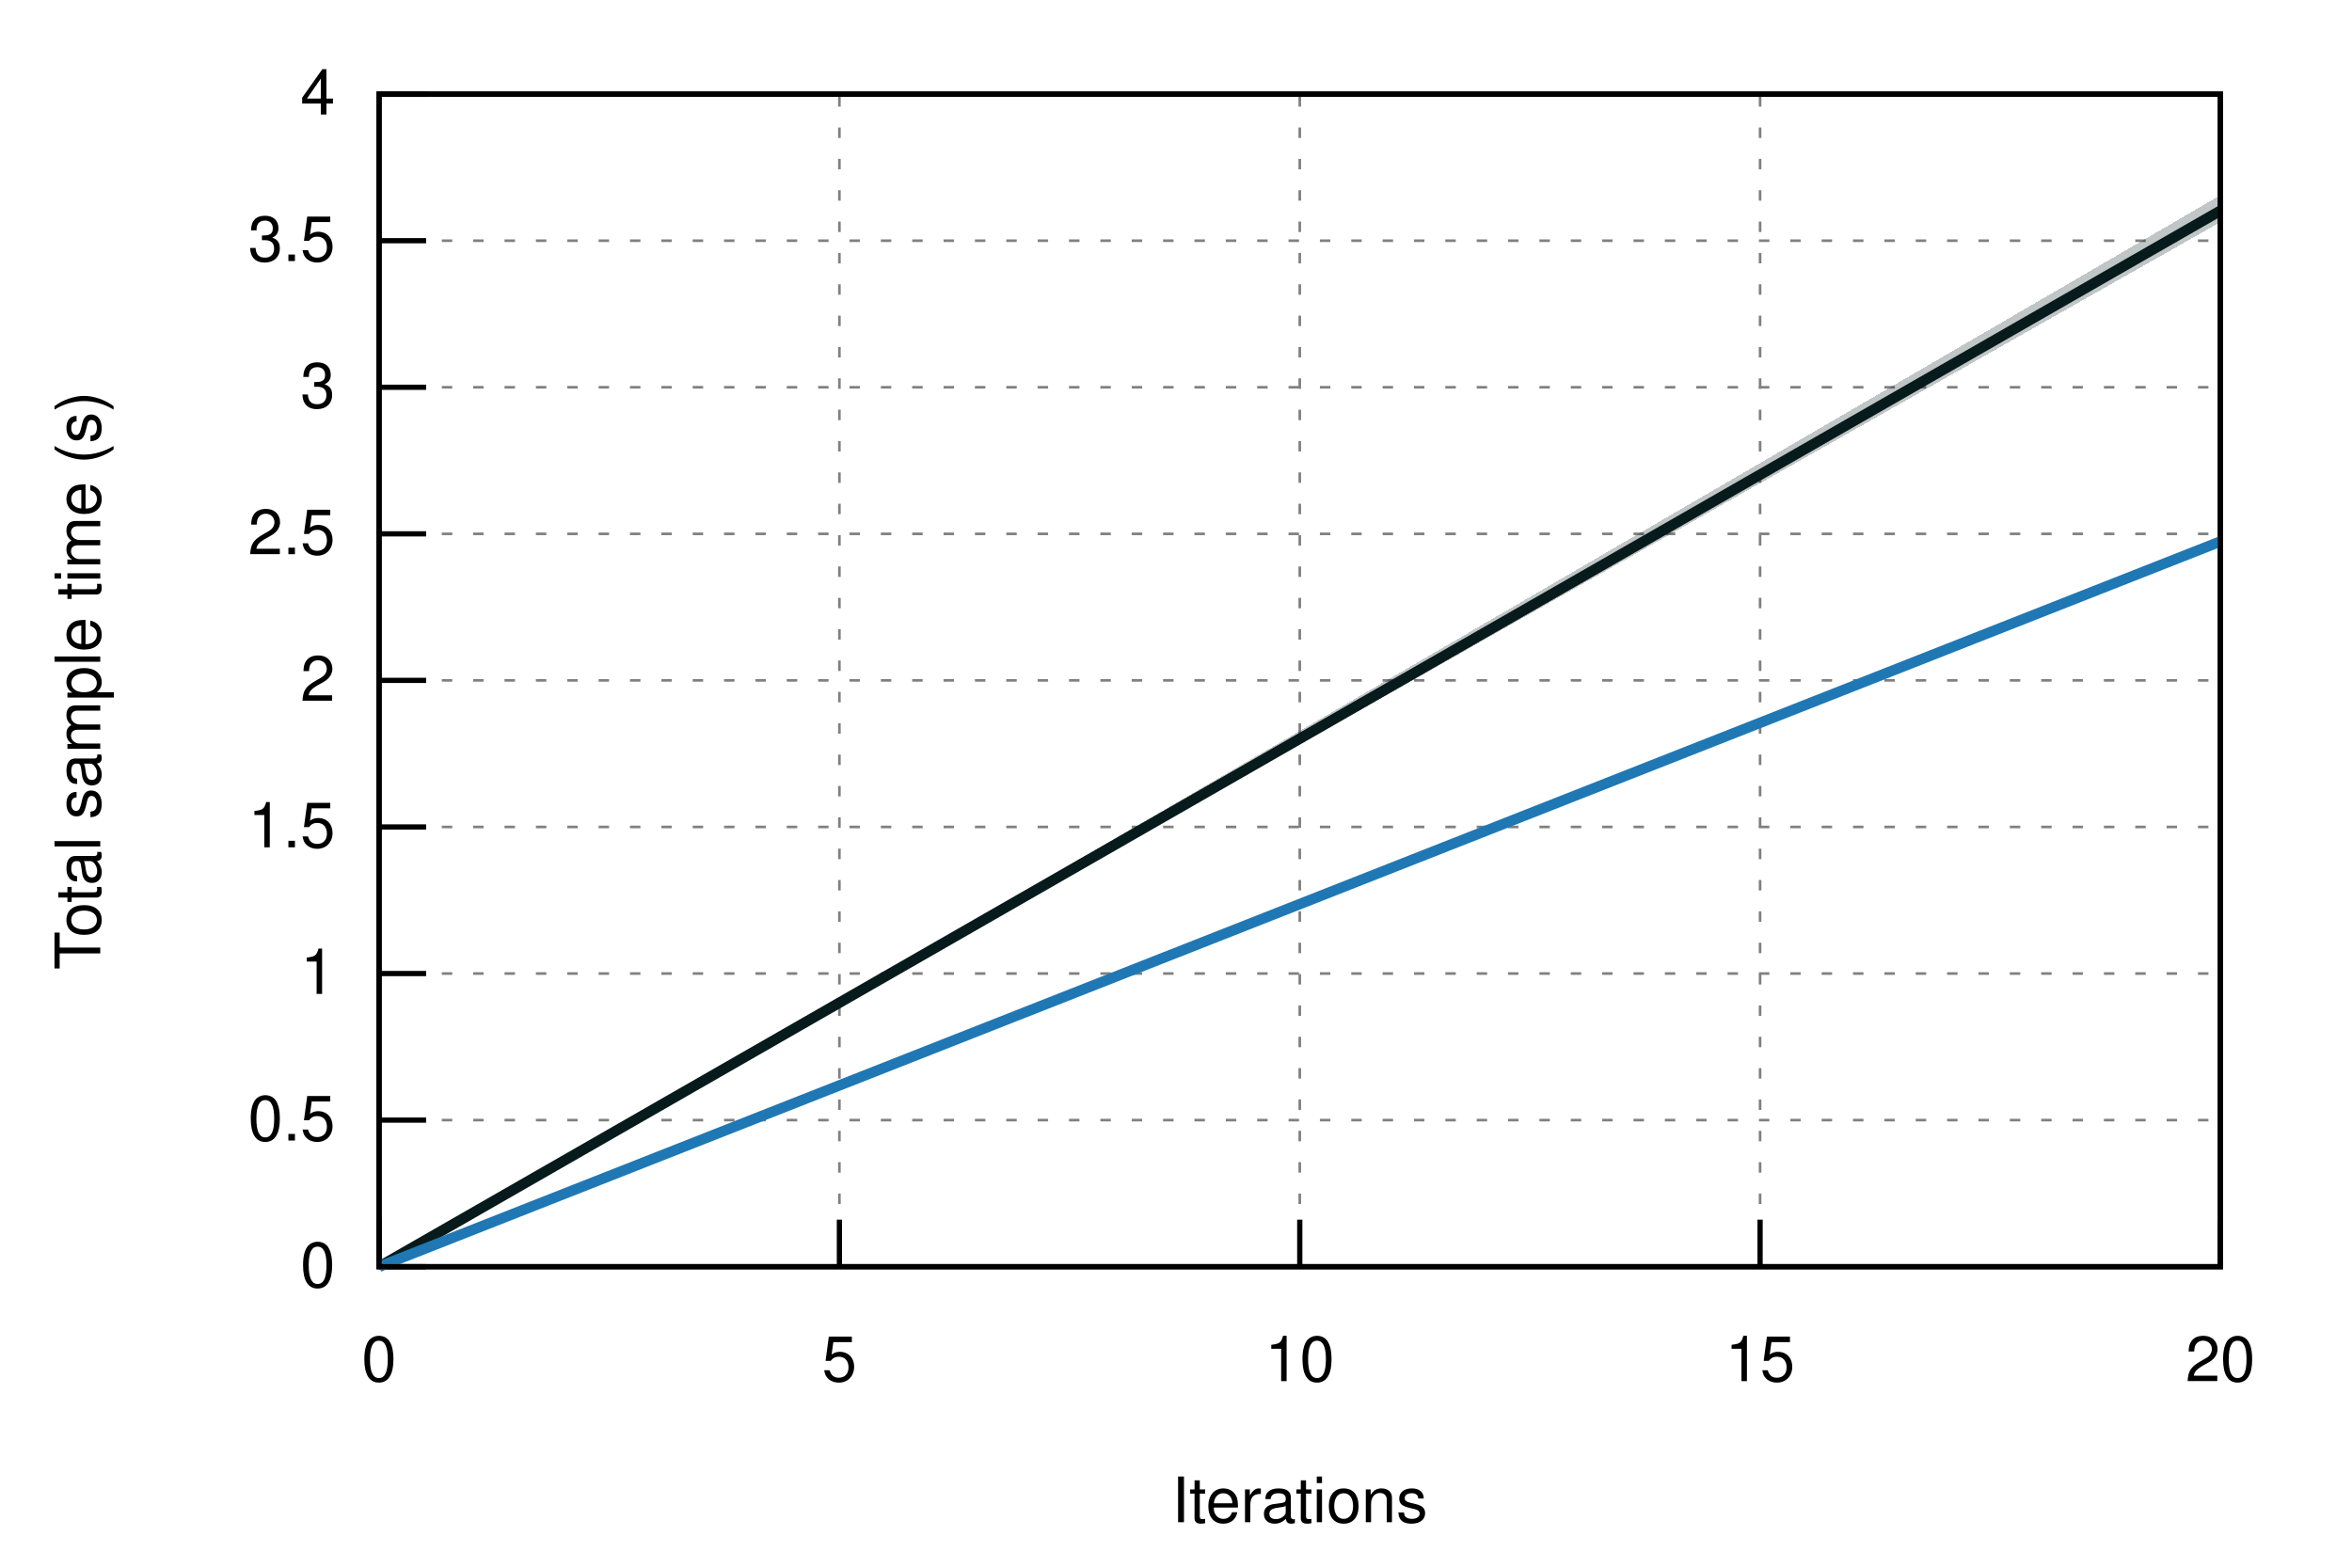
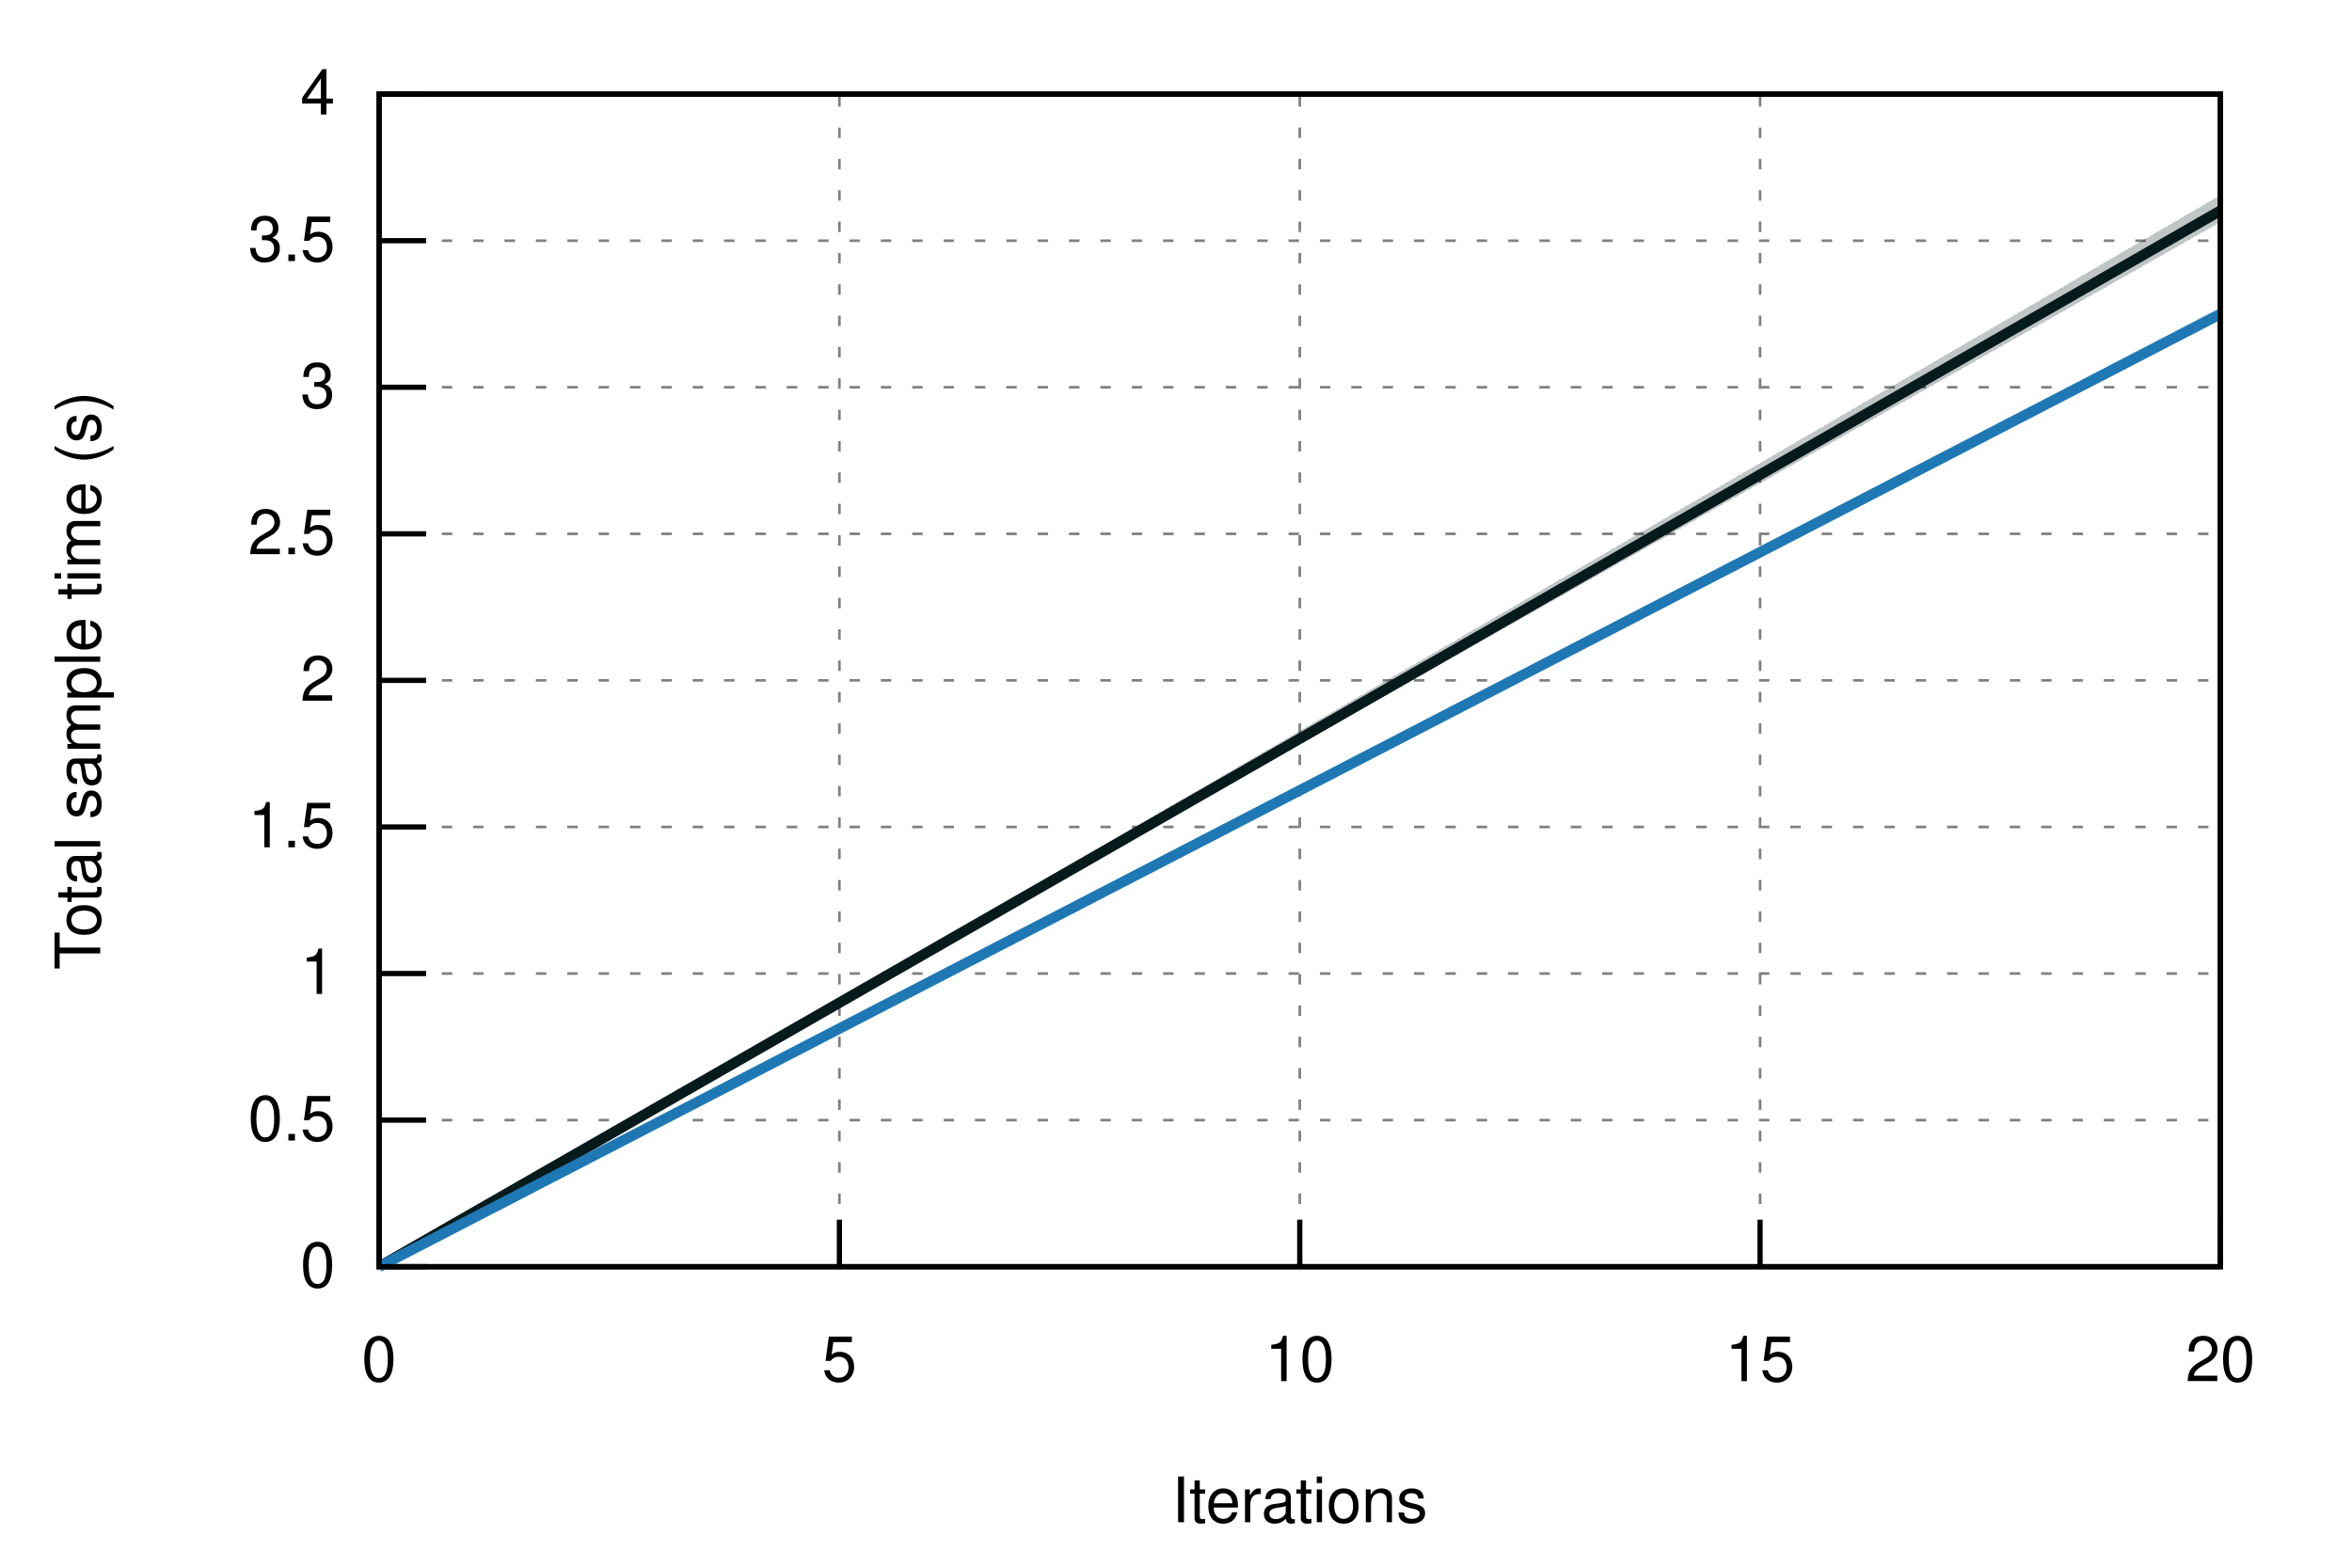
<svg xmlns="http://www.w3.org/2000/svg" xmlns:xlink="http://www.w3.org/1999/xlink" viewBox="0 0 450 300">
  <g id="gnuplot_canvas">
    <rect x="0" y="0" width="450" height="300" fill="none" />
    <defs>
      <circle id="gpDot" r="0.5" stroke-width="0.5" stroke="currentColor" />
      <path id="gpPt0" stroke-width="0.222" stroke="currentColor" d="M-1,0 h2 M0,-1 v2" />
      <path id="gpPt1" stroke-width="0.222" stroke="currentColor" d="M-1,-1 L1,1 M1,-1 L-1,1" />
      <path id="gpPt2" stroke-width="0.222" stroke="currentColor" d="M-1,0 L1,0 M0,-1 L0,1 M-1,-1 L1,1 M-1,1 L1,-1" />
      <rect id="gpPt3" stroke-width="0.222" stroke="currentColor" x="-1" y="-1" width="2" height="2" />
      <rect id="gpPt4" stroke-width="0.222" stroke="currentColor" fill="currentColor" x="-1" y="-1" width="2" height="2" />
      <circle id="gpPt5" stroke-width="0.222" stroke="currentColor" cx="0" cy="0" r="1" />
      <use xlink:href="#gpPt5" id="gpPt6" fill="currentColor" stroke="none" />
      <path id="gpPt7" stroke-width="0.222" stroke="currentColor" d="M0,-1.33 L-1.33,0.67 L1.33,0.67 z" />
      <use xlink:href="#gpPt7" id="gpPt8" fill="currentColor" stroke="none" />
      <use xlink:href="#gpPt7" id="gpPt9" stroke="currentColor" transform="rotate(180)" />
      <use xlink:href="#gpPt9" id="gpPt10" fill="currentColor" stroke="none" />
      <use xlink:href="#gpPt3" id="gpPt11" stroke="currentColor" transform="rotate(45)" />
      <use xlink:href="#gpPt11" id="gpPt12" fill="currentColor" stroke="none" />
      <path id="gpPt13" stroke-width="0.222" stroke="currentColor" d="M0,1.330 L1.265,0.411 L0.782,-1.067 L-0.782,-1.076 L-1.265,0.411 z" />
      <use xlink:href="#gpPt13" id="gpPt14" fill="currentColor" stroke="none" />
      <filter id="textbox" filterUnits="objectBoundingBox" x="0" y="0" height="1" width="1">
        <feFlood flood-color="white" flood-opacity="1" result="bgnd" />
        <feComposite in="SourceGraphic" in2="bgnd" operator="atop" />
      </filter>
      <filter id="greybox" filterUnits="objectBoundingBox" x="0" y="0" height="1" width="1">
        <feFlood flood-color="lightgrey" flood-opacity="1" result="grey" />
        <feComposite in="SourceGraphic" in2="grey" operator="atop" />
      </filter>
    </defs>
    <g fill="none" color="white" stroke="currentColor" stroke-width="1.00" stroke-linecap="butt" stroke-linejoin="miter">
</g>
    <g fill="none" color="black" stroke="currentColor" stroke-width="1.00" stroke-linecap="butt" stroke-linejoin="miter">
</g>
    <g fill="none" color="black" stroke="black" stroke-width="0.50" stroke-linecap="butt" stroke-linejoin="miter">
</g>
    <g fill="none" color="gray" stroke="currentColor" stroke-width="0.50" stroke-linecap="butt" stroke-linejoin="miter">
      <path stroke="gray" stroke-dasharray="2,4" class="gridline" d="M72.53,242.40 L424.82,242.40  " />
    </g>
    <g fill="none" color="gray" stroke="gray" stroke-width="1.00" stroke-linecap="butt" stroke-linejoin="miter">
</g>
    <g fill="none" color="black" stroke="currentColor" stroke-width="1.00" stroke-linecap="butt" stroke-linejoin="miter">
      <path stroke="black" d="M72.53,242.40 L81.53,242.40  " />
      <g transform="translate(64.14,246.30)" stroke="none" fill="black" font-family="Helvetica" font-size="12.00" text-anchor="end">
        <text>
          <tspan font-family="Helvetica"> 0</tspan>
        </text>
      </g>
    </g>
    <g fill="none" color="black" stroke="currentColor" stroke-width="1.00" stroke-linecap="butt" stroke-linejoin="miter">
</g>
    <g fill="none" color="black" stroke="black" stroke-width="0.50" stroke-linecap="butt" stroke-linejoin="miter">
</g>
    <g fill="none" color="gray" stroke="currentColor" stroke-width="0.50" stroke-linecap="butt" stroke-linejoin="miter">
      <path stroke="gray" stroke-dasharray="2,4" class="gridline" d="M72.53,214.35 L424.82,214.35  " />
    </g>
    <g fill="none" color="gray" stroke="gray" stroke-width="1.00" stroke-linecap="butt" stroke-linejoin="miter">
</g>
    <g fill="none" color="black" stroke="currentColor" stroke-width="1.00" stroke-linecap="butt" stroke-linejoin="miter">
      <path stroke="black" d="M72.53,214.35 L81.53,214.35  " />
      <g transform="translate(64.14,218.25)" stroke="none" fill="black" font-family="Helvetica" font-size="12.00" text-anchor="end">
        <text>
          <tspan font-family="Helvetica"> 0.5</tspan>
        </text>
      </g>
    </g>
    <g fill="none" color="black" stroke="currentColor" stroke-width="1.00" stroke-linecap="butt" stroke-linejoin="miter">
</g>
    <g fill="none" color="black" stroke="black" stroke-width="0.50" stroke-linecap="butt" stroke-linejoin="miter">
</g>
    <g fill="none" color="gray" stroke="currentColor" stroke-width="0.50" stroke-linecap="butt" stroke-linejoin="miter">
      <path stroke="gray" stroke-dasharray="2,4" class="gridline" d="M72.53,186.30 L424.82,186.30  " />
    </g>
    <g fill="none" color="gray" stroke="gray" stroke-width="1.00" stroke-linecap="butt" stroke-linejoin="miter">
</g>
    <g fill="none" color="black" stroke="currentColor" stroke-width="1.00" stroke-linecap="butt" stroke-linejoin="miter">
      <path stroke="black" d="M72.53,186.30 L81.53,186.30  " />
      <g transform="translate(64.14,190.20)" stroke="none" fill="black" font-family="Helvetica" font-size="12.00" text-anchor="end">
        <text>
          <tspan font-family="Helvetica"> 1</tspan>
        </text>
      </g>
    </g>
    <g fill="none" color="black" stroke="currentColor" stroke-width="1.00" stroke-linecap="butt" stroke-linejoin="miter">
</g>
    <g fill="none" color="black" stroke="black" stroke-width="0.50" stroke-linecap="butt" stroke-linejoin="miter">
</g>
    <g fill="none" color="gray" stroke="currentColor" stroke-width="0.50" stroke-linecap="butt" stroke-linejoin="miter">
      <path stroke="gray" stroke-dasharray="2,4" class="gridline" d="M72.53,158.25 L424.82,158.25  " />
    </g>
    <g fill="none" color="gray" stroke="gray" stroke-width="1.00" stroke-linecap="butt" stroke-linejoin="miter">
</g>
    <g fill="none" color="black" stroke="currentColor" stroke-width="1.00" stroke-linecap="butt" stroke-linejoin="miter">
      <path stroke="black" d="M72.53,158.25 L81.53,158.25  " />
      <g transform="translate(64.14,162.15)" stroke="none" fill="black" font-family="Helvetica" font-size="12.00" text-anchor="end">
        <text>
          <tspan font-family="Helvetica"> 1.5</tspan>
        </text>
      </g>
    </g>
    <g fill="none" color="black" stroke="currentColor" stroke-width="1.00" stroke-linecap="butt" stroke-linejoin="miter">
</g>
    <g fill="none" color="black" stroke="black" stroke-width="0.50" stroke-linecap="butt" stroke-linejoin="miter">
</g>
    <g fill="none" color="gray" stroke="currentColor" stroke-width="0.50" stroke-linecap="butt" stroke-linejoin="miter">
      <path stroke="gray" stroke-dasharray="2,4" class="gridline" d="M72.53,130.20 L424.82,130.20  " />
    </g>
    <g fill="none" color="gray" stroke="gray" stroke-width="1.00" stroke-linecap="butt" stroke-linejoin="miter">
</g>
    <g fill="none" color="black" stroke="currentColor" stroke-width="1.00" stroke-linecap="butt" stroke-linejoin="miter">
      <path stroke="black" d="M72.53,130.20 L81.53,130.20  " />
      <g transform="translate(64.14,134.10)" stroke="none" fill="black" font-family="Helvetica" font-size="12.00" text-anchor="end">
        <text>
          <tspan font-family="Helvetica"> 2</tspan>
        </text>
      </g>
    </g>
    <g fill="none" color="black" stroke="currentColor" stroke-width="1.00" stroke-linecap="butt" stroke-linejoin="miter">
</g>
    <g fill="none" color="black" stroke="black" stroke-width="0.50" stroke-linecap="butt" stroke-linejoin="miter">
</g>
    <g fill="none" color="gray" stroke="currentColor" stroke-width="0.50" stroke-linecap="butt" stroke-linejoin="miter">
      <path stroke="gray" stroke-dasharray="2,4" class="gridline" d="M72.53,102.16 L424.82,102.16  " />
    </g>
    <g fill="none" color="gray" stroke="gray" stroke-width="1.00" stroke-linecap="butt" stroke-linejoin="miter">
</g>
    <g fill="none" color="black" stroke="currentColor" stroke-width="1.00" stroke-linecap="butt" stroke-linejoin="miter">
      <path stroke="black" d="M72.53,102.16 L81.53,102.16  " />
      <g transform="translate(64.14,106.06)" stroke="none" fill="black" font-family="Helvetica" font-size="12.00" text-anchor="end">
        <text>
          <tspan font-family="Helvetica"> 2.5</tspan>
        </text>
      </g>
    </g>
    <g fill="none" color="black" stroke="currentColor" stroke-width="1.00" stroke-linecap="butt" stroke-linejoin="miter">
</g>
    <g fill="none" color="black" stroke="black" stroke-width="0.50" stroke-linecap="butt" stroke-linejoin="miter">
</g>
    <g fill="none" color="gray" stroke="currentColor" stroke-width="0.50" stroke-linecap="butt" stroke-linejoin="miter">
      <path stroke="gray" stroke-dasharray="2,4" class="gridline" d="M72.53,74.11 L424.82,74.11  " />
    </g>
    <g fill="none" color="gray" stroke="gray" stroke-width="1.00" stroke-linecap="butt" stroke-linejoin="miter">
</g>
    <g fill="none" color="black" stroke="currentColor" stroke-width="1.00" stroke-linecap="butt" stroke-linejoin="miter">
      <path stroke="black" d="M72.53,74.11 L81.53,74.11  " />
      <g transform="translate(64.14,78.01)" stroke="none" fill="black" font-family="Helvetica" font-size="12.00" text-anchor="end">
        <text>
          <tspan font-family="Helvetica"> 3</tspan>
        </text>
      </g>
    </g>
    <g fill="none" color="black" stroke="currentColor" stroke-width="1.00" stroke-linecap="butt" stroke-linejoin="miter">
</g>
    <g fill="none" color="black" stroke="black" stroke-width="0.50" stroke-linecap="butt" stroke-linejoin="miter">
</g>
    <g fill="none" color="gray" stroke="currentColor" stroke-width="0.50" stroke-linecap="butt" stroke-linejoin="miter">
      <path stroke="gray" stroke-dasharray="2,4" class="gridline" d="M72.53,46.06 L424.82,46.06  " />
    </g>
    <g fill="none" color="gray" stroke="gray" stroke-width="1.00" stroke-linecap="butt" stroke-linejoin="miter">
</g>
    <g fill="none" color="black" stroke="currentColor" stroke-width="1.00" stroke-linecap="butt" stroke-linejoin="miter">
      <path stroke="black" d="M72.53,46.06 L81.53,46.06  " />
      <g transform="translate(64.14,49.96)" stroke="none" fill="black" font-family="Helvetica" font-size="12.00" text-anchor="end">
        <text>
          <tspan font-family="Helvetica"> 3.5</tspan>
        </text>
      </g>
    </g>
    <g fill="none" color="black" stroke="currentColor" stroke-width="1.00" stroke-linecap="butt" stroke-linejoin="miter">
</g>
    <g fill="none" color="black" stroke="black" stroke-width="0.50" stroke-linecap="butt" stroke-linejoin="miter">
</g>
    <g fill="none" color="gray" stroke="currentColor" stroke-width="0.50" stroke-linecap="butt" stroke-linejoin="miter">
      <path stroke="gray" stroke-dasharray="2,4" class="gridline" d="M72.53,18.01 L424.82,18.01  " />
    </g>
    <g fill="none" color="gray" stroke="gray" stroke-width="1.00" stroke-linecap="butt" stroke-linejoin="miter">
</g>
    <g fill="none" color="black" stroke="currentColor" stroke-width="1.00" stroke-linecap="butt" stroke-linejoin="miter">
      <path stroke="black" d="M72.53,18.01 L81.53,18.01  " />
      <g transform="translate(64.14,21.91)" stroke="none" fill="black" font-family="Helvetica" font-size="12.00" text-anchor="end">
        <text>
          <tspan font-family="Helvetica"> 4</tspan>
        </text>
      </g>
    </g>
    <g fill="none" color="black" stroke="currentColor" stroke-width="1.00" stroke-linecap="butt" stroke-linejoin="miter">
</g>
    <g fill="none" color="black" stroke="black" stroke-width="0.50" stroke-linecap="butt" stroke-linejoin="miter">
</g>
    <g fill="none" color="gray" stroke="currentColor" stroke-width="0.50" stroke-linecap="butt" stroke-linejoin="miter">
      <path stroke="gray" stroke-dasharray="2,4" class="gridline" d="M72.53,242.40 L72.53,18.01  " />
    </g>
    <g fill="none" color="gray" stroke="gray" stroke-width="1.00" stroke-linecap="butt" stroke-linejoin="miter">
</g>
    <g fill="none" color="black" stroke="currentColor" stroke-width="1.00" stroke-linecap="butt" stroke-linejoin="miter">
      <path stroke="black" d="M72.53,242.40 L72.53,233.40  " />
      <g transform="translate(72.53,264.30)" stroke="none" fill="black" font-family="Helvetica" font-size="12.00" text-anchor="middle">
        <text>
          <tspan font-family="Helvetica"> 0</tspan>
        </text>
      </g>
    </g>
    <g fill="none" color="black" stroke="currentColor" stroke-width="1.00" stroke-linecap="butt" stroke-linejoin="miter">
</g>
    <g fill="none" color="black" stroke="black" stroke-width="0.50" stroke-linecap="butt" stroke-linejoin="miter">
</g>
    <g fill="none" color="gray" stroke="currentColor" stroke-width="0.50" stroke-linecap="butt" stroke-linejoin="miter">
      <path stroke="gray" stroke-dasharray="2,4" class="gridline" d="M160.60,242.40 L160.60,18.01  " />
    </g>
    <g fill="none" color="gray" stroke="gray" stroke-width="1.00" stroke-linecap="butt" stroke-linejoin="miter">
</g>
    <g fill="none" color="black" stroke="currentColor" stroke-width="1.00" stroke-linecap="butt" stroke-linejoin="miter">
      <path stroke="black" d="M160.60,242.40 L160.60,233.40  " />
      <g transform="translate(160.60,264.30)" stroke="none" fill="black" font-family="Helvetica" font-size="12.00" text-anchor="middle">
        <text>
          <tspan font-family="Helvetica"> 5</tspan>
        </text>
      </g>
    </g>
    <g fill="none" color="black" stroke="currentColor" stroke-width="1.00" stroke-linecap="butt" stroke-linejoin="miter">
</g>
    <g fill="none" color="black" stroke="black" stroke-width="0.50" stroke-linecap="butt" stroke-linejoin="miter">
</g>
    <g fill="none" color="gray" stroke="currentColor" stroke-width="0.50" stroke-linecap="butt" stroke-linejoin="miter">
      <path stroke="gray" stroke-dasharray="2,4" class="gridline" d="M248.68,242.40 L248.68,18.01  " />
    </g>
    <g fill="none" color="gray" stroke="gray" stroke-width="1.00" stroke-linecap="butt" stroke-linejoin="miter">
</g>
    <g fill="none" color="black" stroke="currentColor" stroke-width="1.00" stroke-linecap="butt" stroke-linejoin="miter">
      <path stroke="black" d="M248.68,242.40 L248.68,233.40  " />
      <g transform="translate(248.68,264.30)" stroke="none" fill="black" font-family="Helvetica" font-size="12.00" text-anchor="middle">
        <text>
          <tspan font-family="Helvetica"> 10</tspan>
        </text>
      </g>
    </g>
    <g fill="none" color="black" stroke="currentColor" stroke-width="1.00" stroke-linecap="butt" stroke-linejoin="miter">
</g>
    <g fill="none" color="black" stroke="black" stroke-width="0.50" stroke-linecap="butt" stroke-linejoin="miter">
</g>
    <g fill="none" color="gray" stroke="currentColor" stroke-width="0.50" stroke-linecap="butt" stroke-linejoin="miter">
      <path stroke="gray" stroke-dasharray="2,4" class="gridline" d="M336.75,242.40 L336.75,18.01  " />
    </g>
    <g fill="none" color="gray" stroke="gray" stroke-width="1.00" stroke-linecap="butt" stroke-linejoin="miter">
</g>
    <g fill="none" color="black" stroke="currentColor" stroke-width="1.00" stroke-linecap="butt" stroke-linejoin="miter">
      <path stroke="black" d="M336.75,242.40 L336.75,233.40  " />
      <g transform="translate(336.75,264.30)" stroke="none" fill="black" font-family="Helvetica" font-size="12.00" text-anchor="middle">
        <text>
          <tspan font-family="Helvetica"> 15</tspan>
        </text>
      </g>
    </g>
    <g fill="none" color="black" stroke="currentColor" stroke-width="1.00" stroke-linecap="butt" stroke-linejoin="miter">
</g>
    <g fill="none" color="black" stroke="black" stroke-width="0.50" stroke-linecap="butt" stroke-linejoin="miter">
</g>
    <g fill="none" color="gray" stroke="currentColor" stroke-width="0.50" stroke-linecap="butt" stroke-linejoin="miter">
      <path stroke="gray" stroke-dasharray="2,4" class="gridline" d="M424.82,242.40 L424.82,18.01  " />
    </g>
    <g fill="none" color="gray" stroke="gray" stroke-width="1.00" stroke-linecap="butt" stroke-linejoin="miter">
</g>
    <g fill="none" color="black" stroke="currentColor" stroke-width="1.00" stroke-linecap="butt" stroke-linejoin="miter">
      <path stroke="black" d="M424.82,242.40 L424.82,233.40  " />
      <g transform="translate(424.82,264.30)" stroke="none" fill="black" font-family="Helvetica" font-size="12.00" text-anchor="middle">
        <text>
          <tspan font-family="Helvetica"> 20</tspan>
        </text>
      </g>
    </g>
    <g fill="none" color="black" stroke="currentColor" stroke-width="1.00" stroke-linecap="butt" stroke-linejoin="miter">
</g>
    <g fill="none" color="black" stroke="currentColor" stroke-width="1.00" stroke-linecap="butt" stroke-linejoin="miter">
      <path stroke="black" d="M72.53,18.01 L72.53,242.40 L424.82,242.40 L424.82,18.01 L72.53,18.01 Z  " />
    </g>
    <g fill="none" color="black" stroke="currentColor" stroke-width="1.00" stroke-linecap="butt" stroke-linejoin="miter">
      <g transform="translate(19.18,130.21) rotate(270)" stroke="none" fill="black" font-family="Helvetica" font-size="12.00" text-anchor="middle">
        <text>
          <tspan font-family="Helvetica">Total sample time (s)</tspan>
        </text>
      </g>
    </g>
    <g fill="none" color="black" stroke="currentColor" stroke-width="1.00" stroke-linecap="butt" stroke-linejoin="miter">
      <g transform="translate(248.67,291.30)" stroke="none" fill="black" font-family="Helvetica" font-size="12.00" text-anchor="middle">
        <text>
          <tspan font-family="Helvetica">Iterations</tspan>
        </text>
      </g>
    </g>
    <g fill="none" color="black" stroke="currentColor" stroke-width="1.00" stroke-linecap="butt" stroke-linejoin="miter">
</g>
    <g id="gnuplot_plot_1">
      <g fill="none" color="black" stroke="currentColor" stroke-width="1.00" stroke-linecap="butt" stroke-linejoin="miter">
        <g stroke="none" shape-rendering="crispEdges">
          <polygon fill="rgb(  7,  26,  28)" fill-opacity="0.25" points="72.53,242.40 72.53,242.40 72.53,242.40 " />
          <polygon fill="rgb(  7,  26,  28)" fill-opacity="0.25" points="72.53,242.40 424.82,42.50 424.82,37.36 " />
        </g>
      </g>
    </g>
    <g id="gnuplot_plot_2">
      <g fill="none" color="black" stroke="currentColor" stroke-width="1.00" stroke-linecap="butt" stroke-linejoin="miter">
        <g stroke="none" shape-rendering="crispEdges">
          <polygon fill="rgb( 31, 120, 180)" fill-opacity="0.25" points="72.53,242.40 72.53,242.40 72.53,242.40 " />
-           <polygon fill="rgb( 31, 120, 180)" fill-opacity="0.25" points="72.53,242.40 424.82,104.17 424.82,102.76 " />
+           <polygon fill="rgb( 31, 120, 180)" fill-opacity="0.25" points="72.53,242.40 424.82,60.98 424.82,58.80 " />
        </g>
      </g>
    </g>
    <g id="gnuplot_plot_3">
      <g fill="none" color="white" stroke="rgb( 31, 120, 180)" stroke-width="2.00" stroke-linecap="butt" stroke-linejoin="miter">
</g>
      <g fill="none" color="black" stroke="currentColor" stroke-width="2.00" stroke-linecap="butt" stroke-linejoin="miter">
        <path stroke="rgb(  7,  26,  28)" d="M72.53,242.40 L424.82,40.32  " />
      </g>
    </g>
    <g id="gnuplot_plot_4">
      <g fill="none" color="black" stroke="currentColor" stroke-width="2.00" stroke-linecap="butt" stroke-linejoin="miter">
-         <path stroke="rgb( 31, 120, 180)" d="M72.53,242.40 L424.82,103.62  " />
+         <path stroke="rgb( 31, 120, 180)" d="M72.53,242.40 L424.82,60.10  " />
      </g>
    </g>
    <g fill="none" color="black" stroke="currentColor" stroke-width="2.00" stroke-linecap="butt" stroke-linejoin="miter">
</g>
    <g fill="none" color="black" stroke="black" stroke-width="1.00" stroke-linecap="butt" stroke-linejoin="miter">
</g>
    <g fill="none" color="black" stroke="currentColor" stroke-width="1.00" stroke-linecap="butt" stroke-linejoin="miter">
      <path stroke="black" d="M72.53,18.01 L72.53,242.40 L424.82,242.40 L424.82,18.01 L72.53,18.01 Z  " />
    </g>
    <g fill="none" color="black" stroke="currentColor" stroke-width="1.00" stroke-linecap="butt" stroke-linejoin="miter">
</g>
  </g>
</svg>
